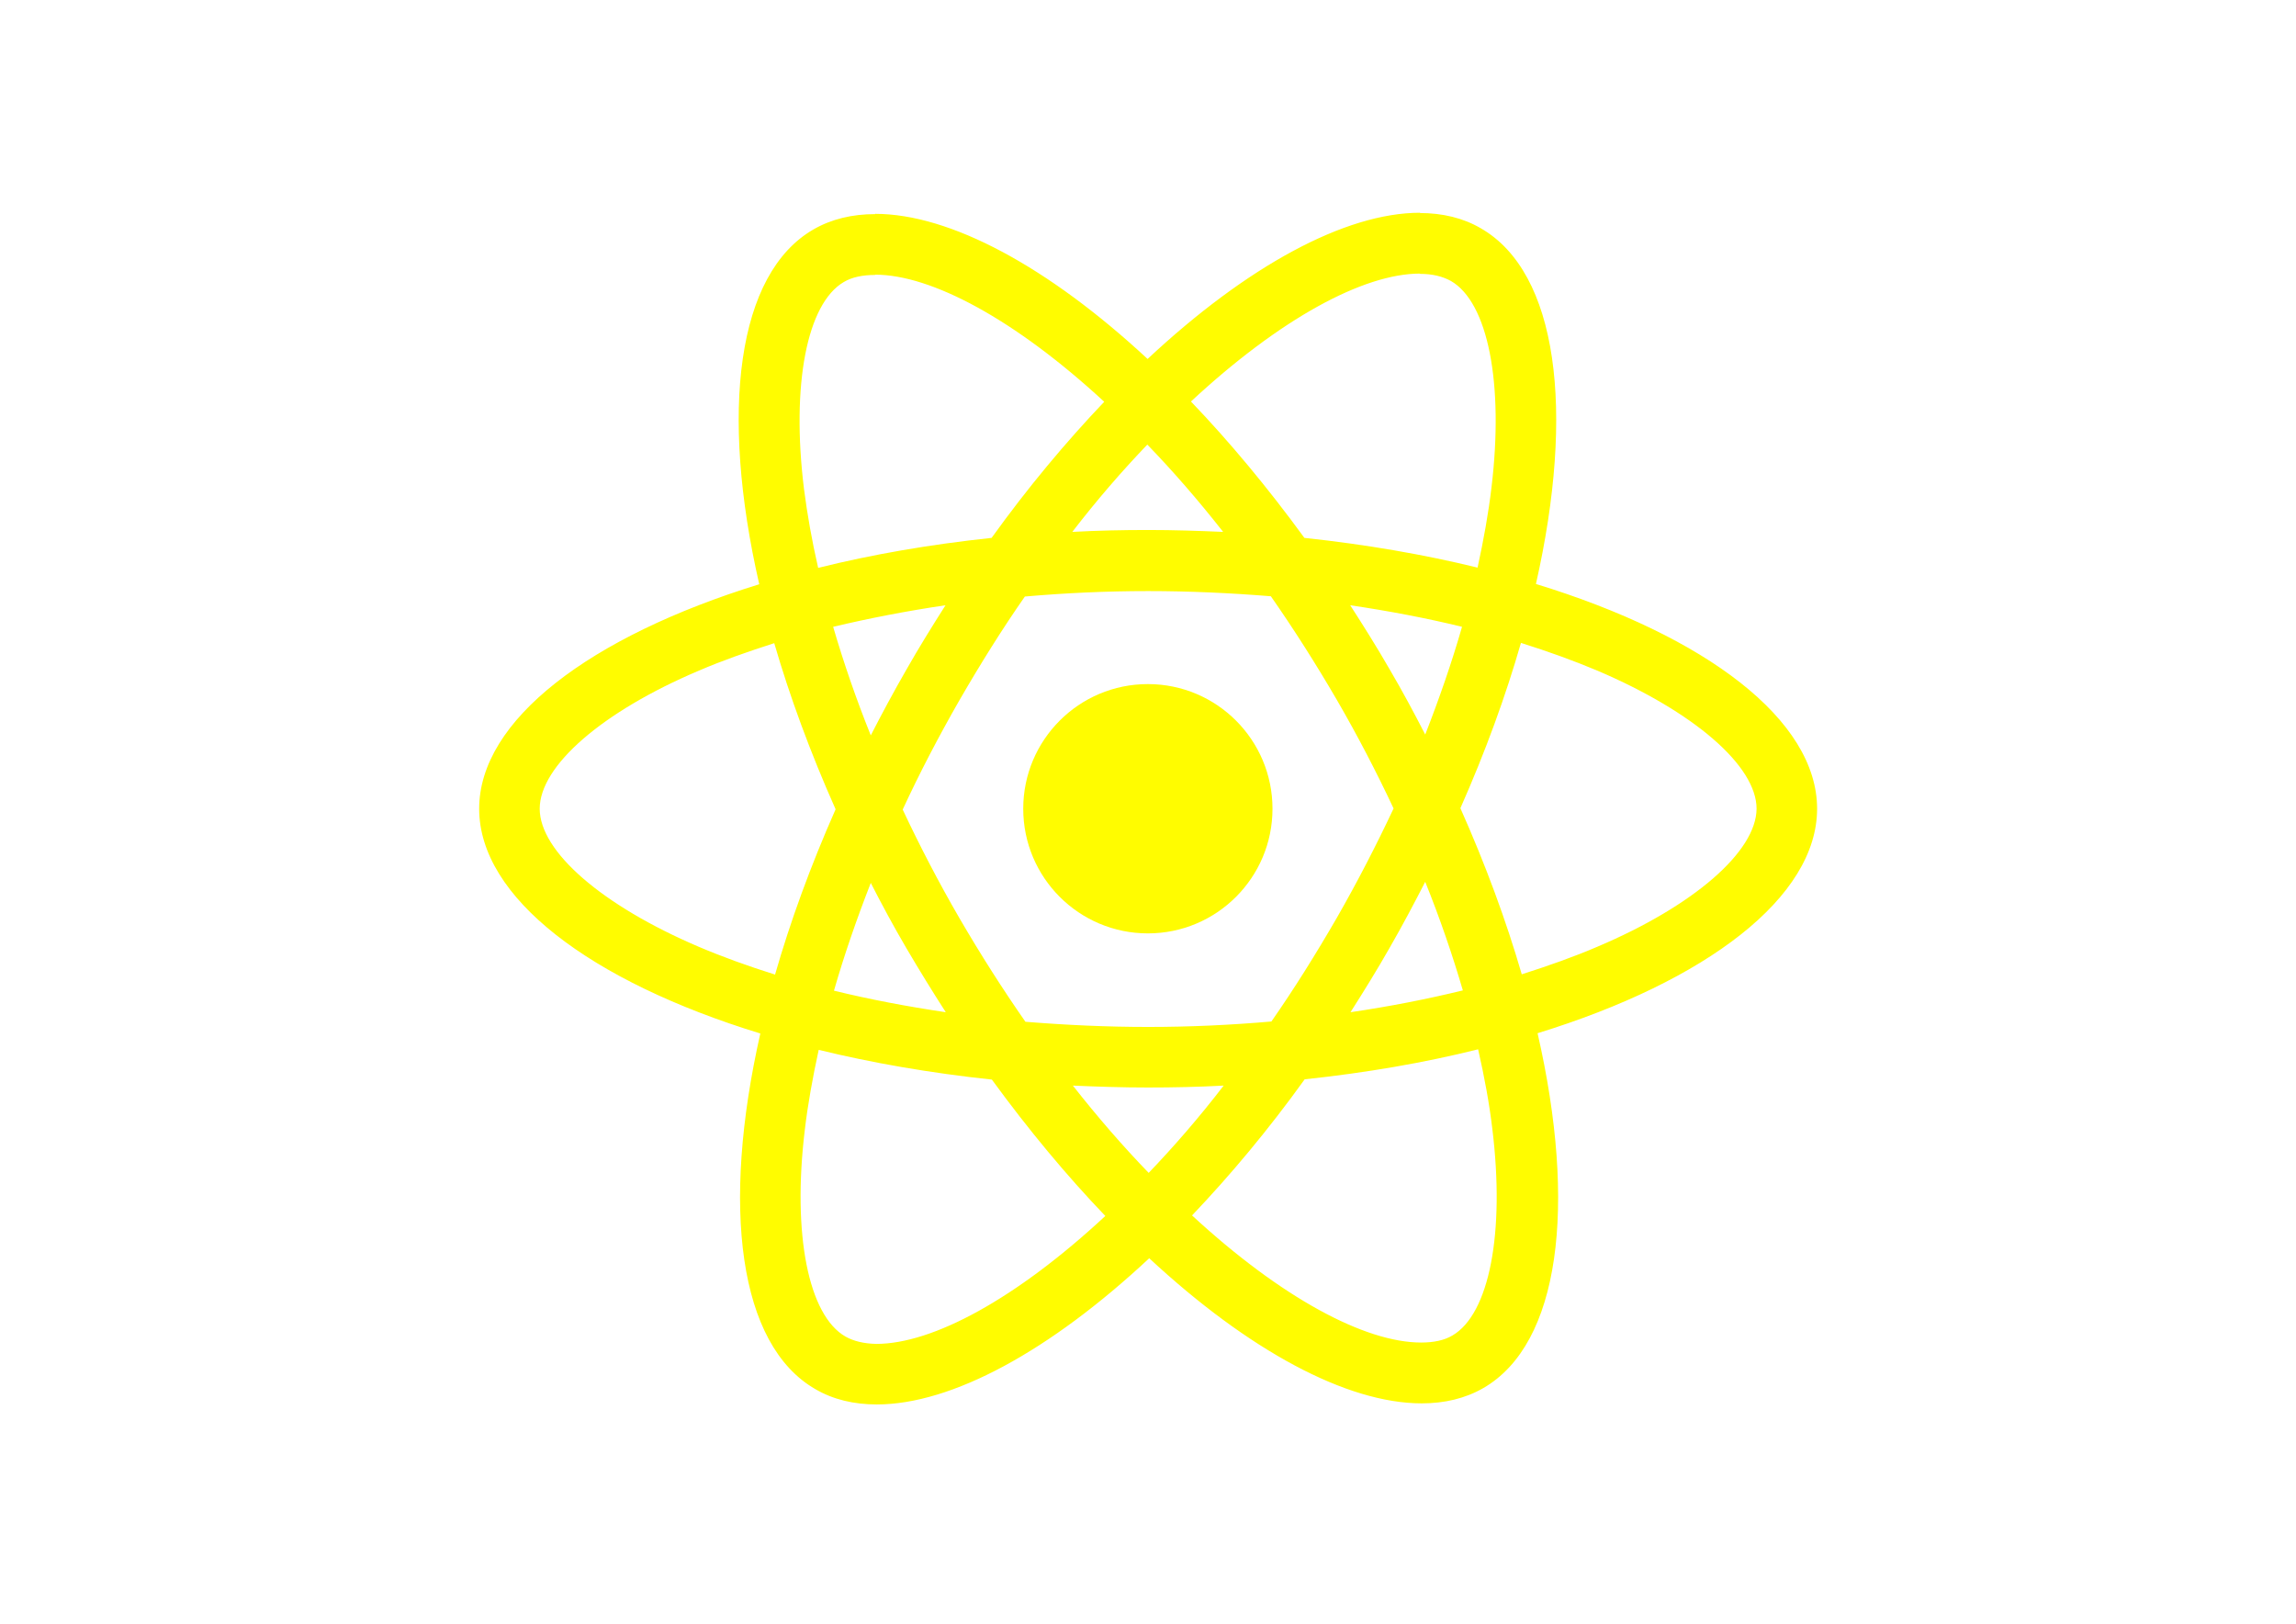
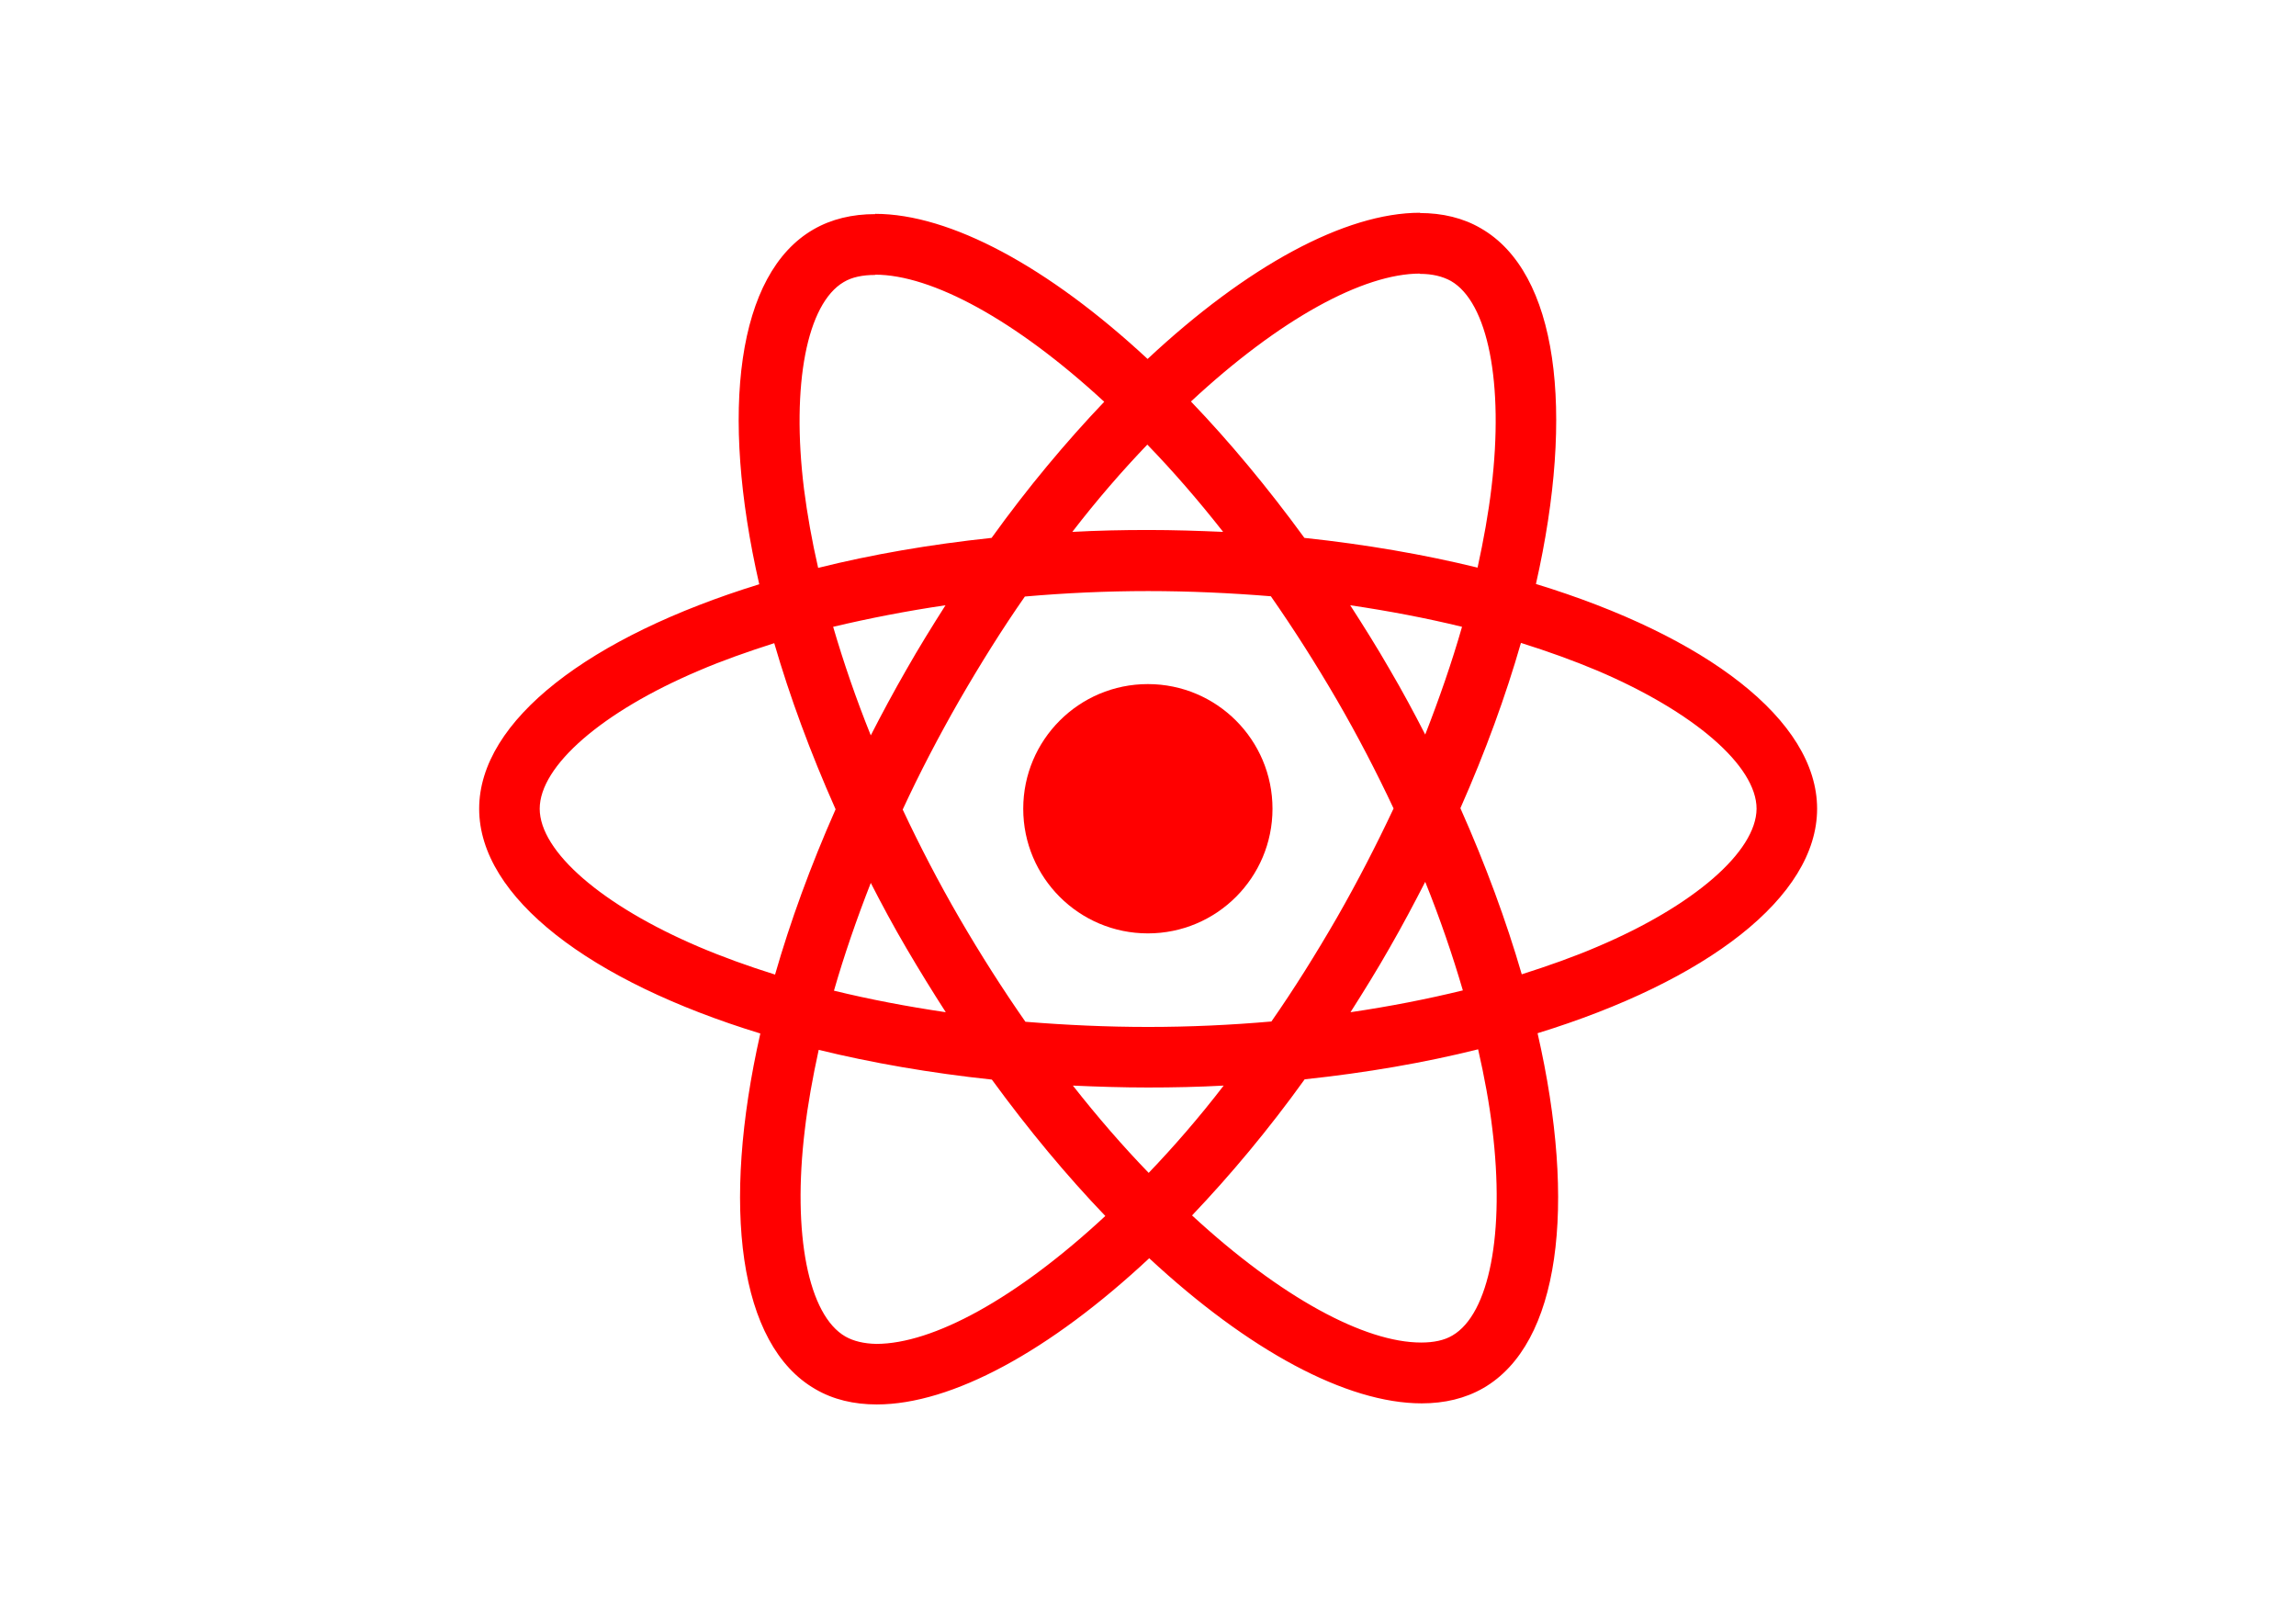
<svg xmlns="http://www.w3.org/2000/svg" viewBox="0 0 841.9 595.3">
-   <g fill="#FFFC00">
+   <g fill="#FF0000">
    <path d="M666.3 296.5c0-32.5-40.7-63.3-103.1-82.4 14.4-63.6 8-114.2-20.2-130.4-6.5-3.8-14.1-5.6-22.4-5.6v22.3c4.6 0 8.3.9 11.4 2.6 13.6 7.8 19.5 37.5 14.9 75.7-1.1 9.4-2.9 19.3-5.1 29.4-19.6-4.8-41-8.5-63.5-10.9-13.5-18.5-27.5-35.3-41.6-50 32.6-30.3 63.2-46.9 84-46.9V78c-27.5 0-63.5 19.6-99.9 53.6-36.4-33.8-72.4-53.2-99.9-53.2v22.3c20.7 0 51.4 16.5 84 46.6-14 14.7-28 31.4-41.3 49.9-22.6 2.4-44 6.1-63.6 11-2.3-10-4-19.7-5.2-29-4.7-38.2 1.1-67.9 14.6-75.8 3-1.8 6.9-2.6 11.5-2.6V78.5c-8.4 0-16 1.8-22.6 5.6-28.1 16.2-34.4 66.7-19.9 130.1-62.2 19.2-102.7 49.9-102.7 82.3 0 32.5 40.7 63.3 103.1 82.4-14.4 63.6-8 114.2 20.2 130.4 6.5 3.8 14.1 5.6 22.5 5.6 27.5 0 63.5-19.6 99.9-53.6 36.4 33.8 72.4 53.2 99.9 53.2 8.4 0 16-1.8 22.6-5.6 28.1-16.2 34.4-66.7 19.9-130.1 62-19.1 102.5-49.9 102.5-82.3zm-130.2-66.7c-3.7 12.9-8.3 26.2-13.5 39.5-4.1-8-8.4-16-13.1-24-4.6-8-9.5-15.8-14.4-23.4 14.2 2.1 27.9 4.7 41 7.9zm-45.8 106.5c-7.8 13.5-15.8 26.3-24.1 38.2-14.9 1.3-30 2-45.2 2-15.1 0-30.2-.7-45-1.9-8.3-11.9-16.4-24.6-24.2-38-7.6-13.1-14.5-26.4-20.8-39.8 6.2-13.4 13.2-26.8 20.7-39.9 7.8-13.5 15.8-26.3 24.1-38.2 14.9-1.3 30-2 45.2-2 15.1 0 30.2.7 45 1.9 8.3 11.9 16.4 24.6 24.2 38 7.6 13.1 14.5 26.4 20.8 39.8-6.3 13.4-13.2 26.8-20.7 39.9zm32.3-13c5.4 13.4 10 26.8 13.8 39.8-13.1 3.2-26.9 5.9-41.2 8 4.9-7.7 9.8-15.6 14.4-23.7 4.6-8 8.9-16.1 13-24.1zM421.2 430c-9.3-9.6-18.6-20.3-27.8-32 9 .4 18.2.7 27.5.7 9.4 0 18.7-.2 27.8-.7-9 11.7-18.3 22.4-27.5 32zm-74.4-58.9c-14.2-2.1-27.9-4.7-41-7.9 3.7-12.9 8.3-26.2 13.5-39.5 4.1 8 8.4 16 13.1 24 4.7 8 9.5 15.8 14.4 23.4zM420.7 163c9.3 9.6 18.6 20.3 27.8 32-9-.4-18.2-.7-27.5-.7-9.4 0-18.7.2-27.8.7 9-11.7 18.3-22.4 27.5-32zm-74 58.9c-4.9 7.7-9.8 15.6-14.4 23.7-4.6 8-8.9 16-13 24-5.4-13.4-10-26.8-13.8-39.8 13.1-3.1 26.9-5.8 41.2-7.9zm-90.5 125.2c-35.4-15.1-58.3-34.9-58.3-50.6 0-15.7 22.9-35.6 58.3-50.6 8.6-3.7 18-7 27.7-10.1 5.7 19.6 13.2 40 22.5 60.9-9.2 20.8-16.6 41.1-22.2 60.6-9.9-3.1-19.3-6.5-28-10.2zM310 490c-13.6-7.8-19.5-37.5-14.9-75.7 1.1-9.4 2.9-19.3 5.1-29.4 19.6 4.8 41 8.5 63.5 10.9 13.5 18.5 27.5 35.3 41.6 50-32.6 30.3-63.2 46.9-84 46.9-4.5-.1-8.3-1-11.3-2.7zm237.2-76.2c4.7 38.2-1.1 67.9-14.6 75.8-3 1.8-6.9 2.6-11.5 2.6-20.7 0-51.4-16.5-84-46.6 14-14.7 28-31.4 41.3-49.9 22.6-2.4 44-6.1 63.6-11 2.3 10.1 4.1 19.8 5.2 29.1zm38.5-66.7c-8.6 3.7-18 7-27.7 10.1-5.7-19.6-13.2-40-22.5-60.9 9.2-20.8 16.6-41.1 22.2-60.6 9.9 3.1 19.3 6.5 28.1 10.2 35.4 15.1 58.3 34.9 58.3 50.6-.1 15.7-23 35.6-58.4 50.6zM320.8 78.4z" />
    <circle cx="420.9" cy="296.5" r="45.7" />
    <path d="M520.5 78.1z" />
  </g>
</svg>
